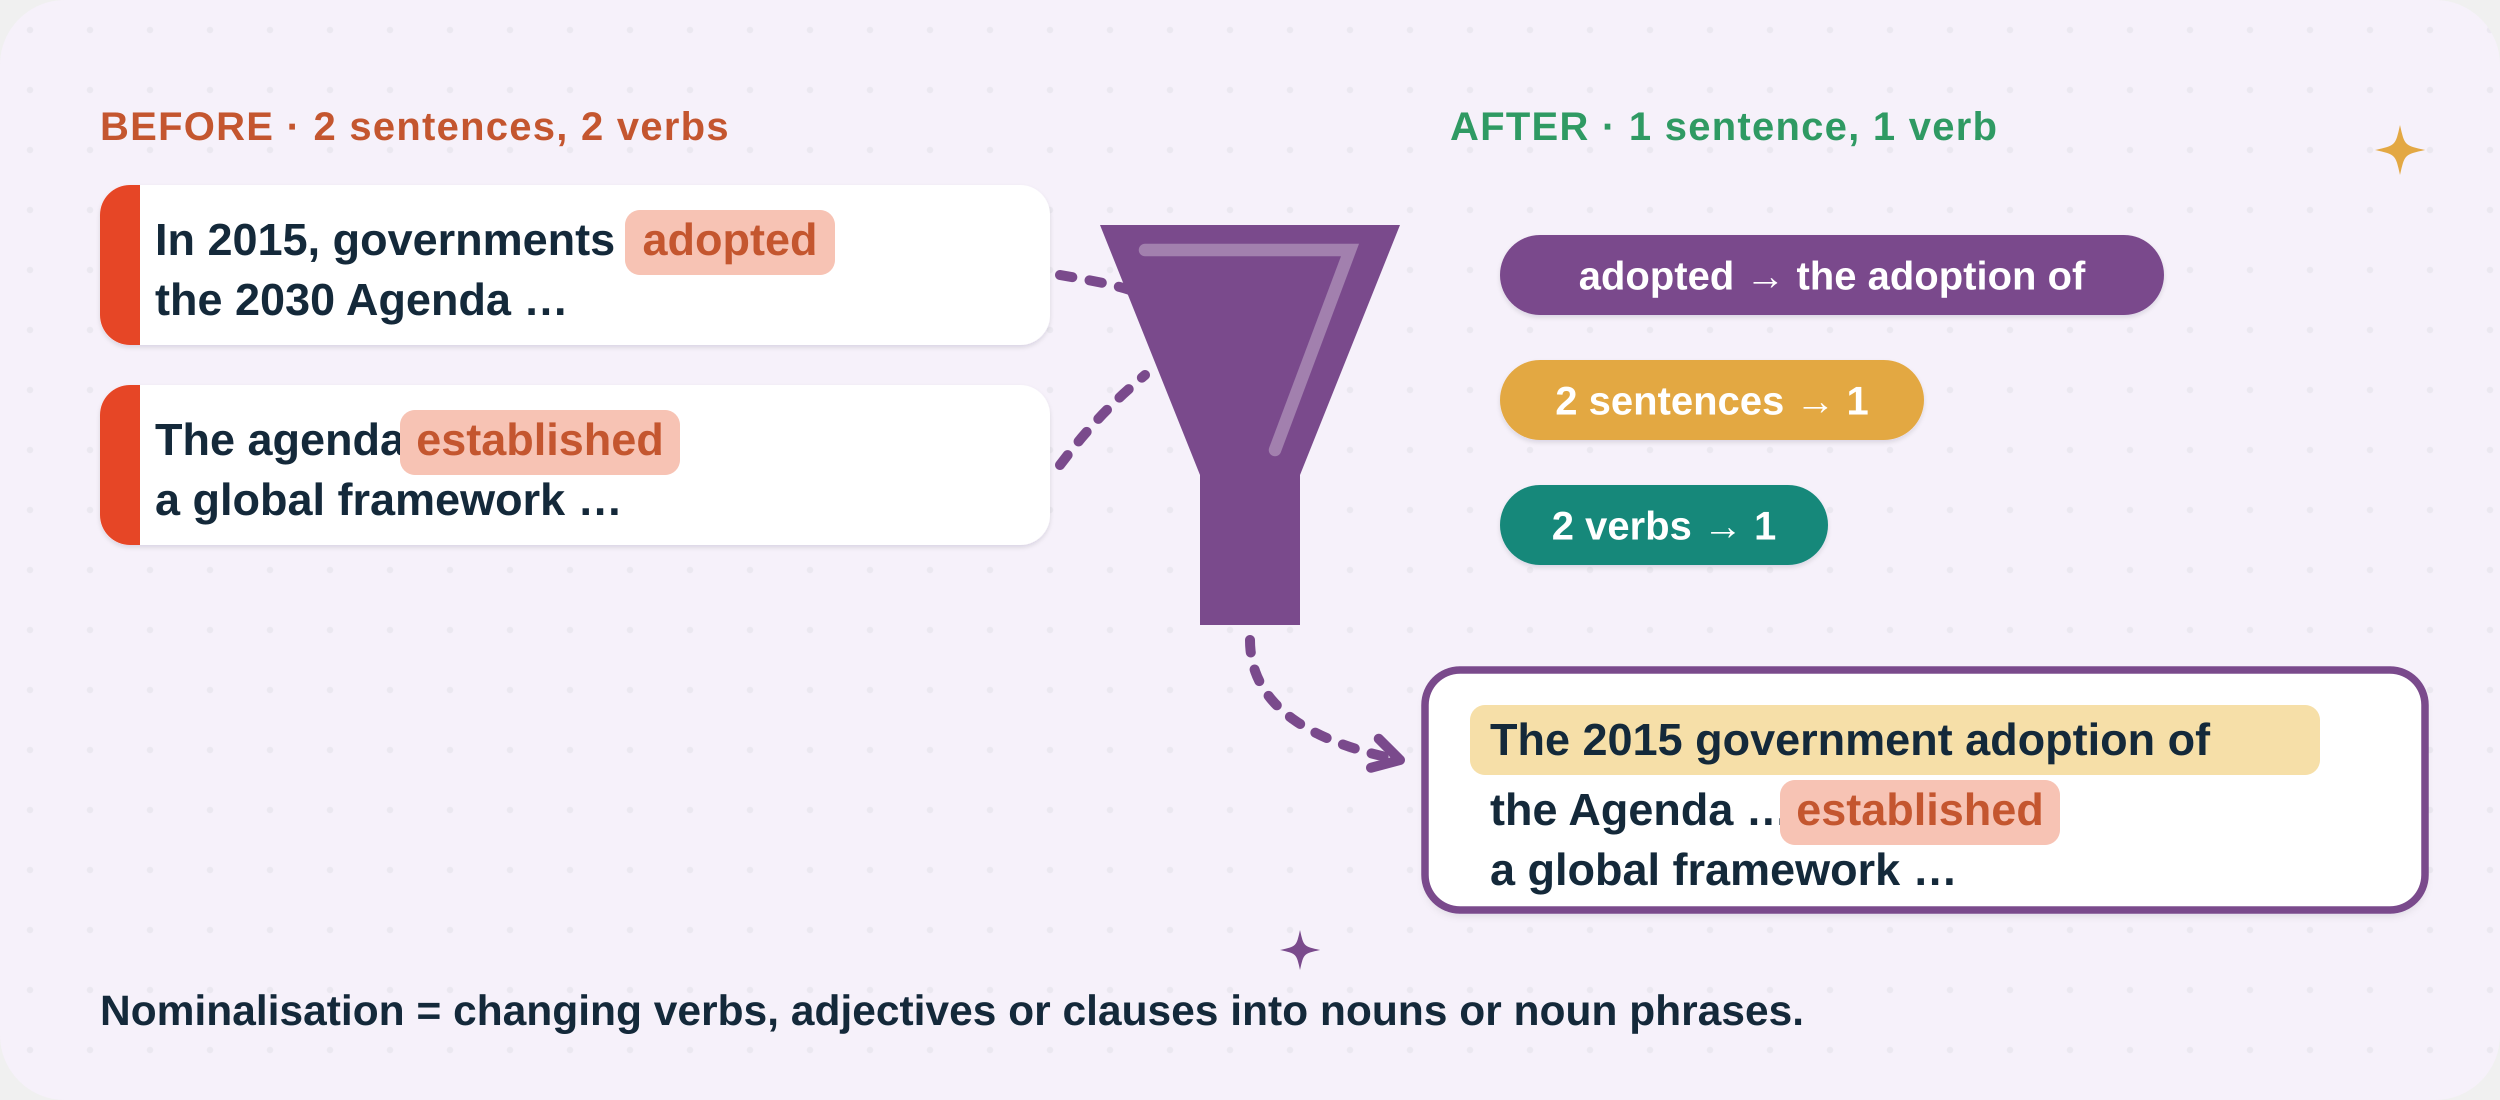
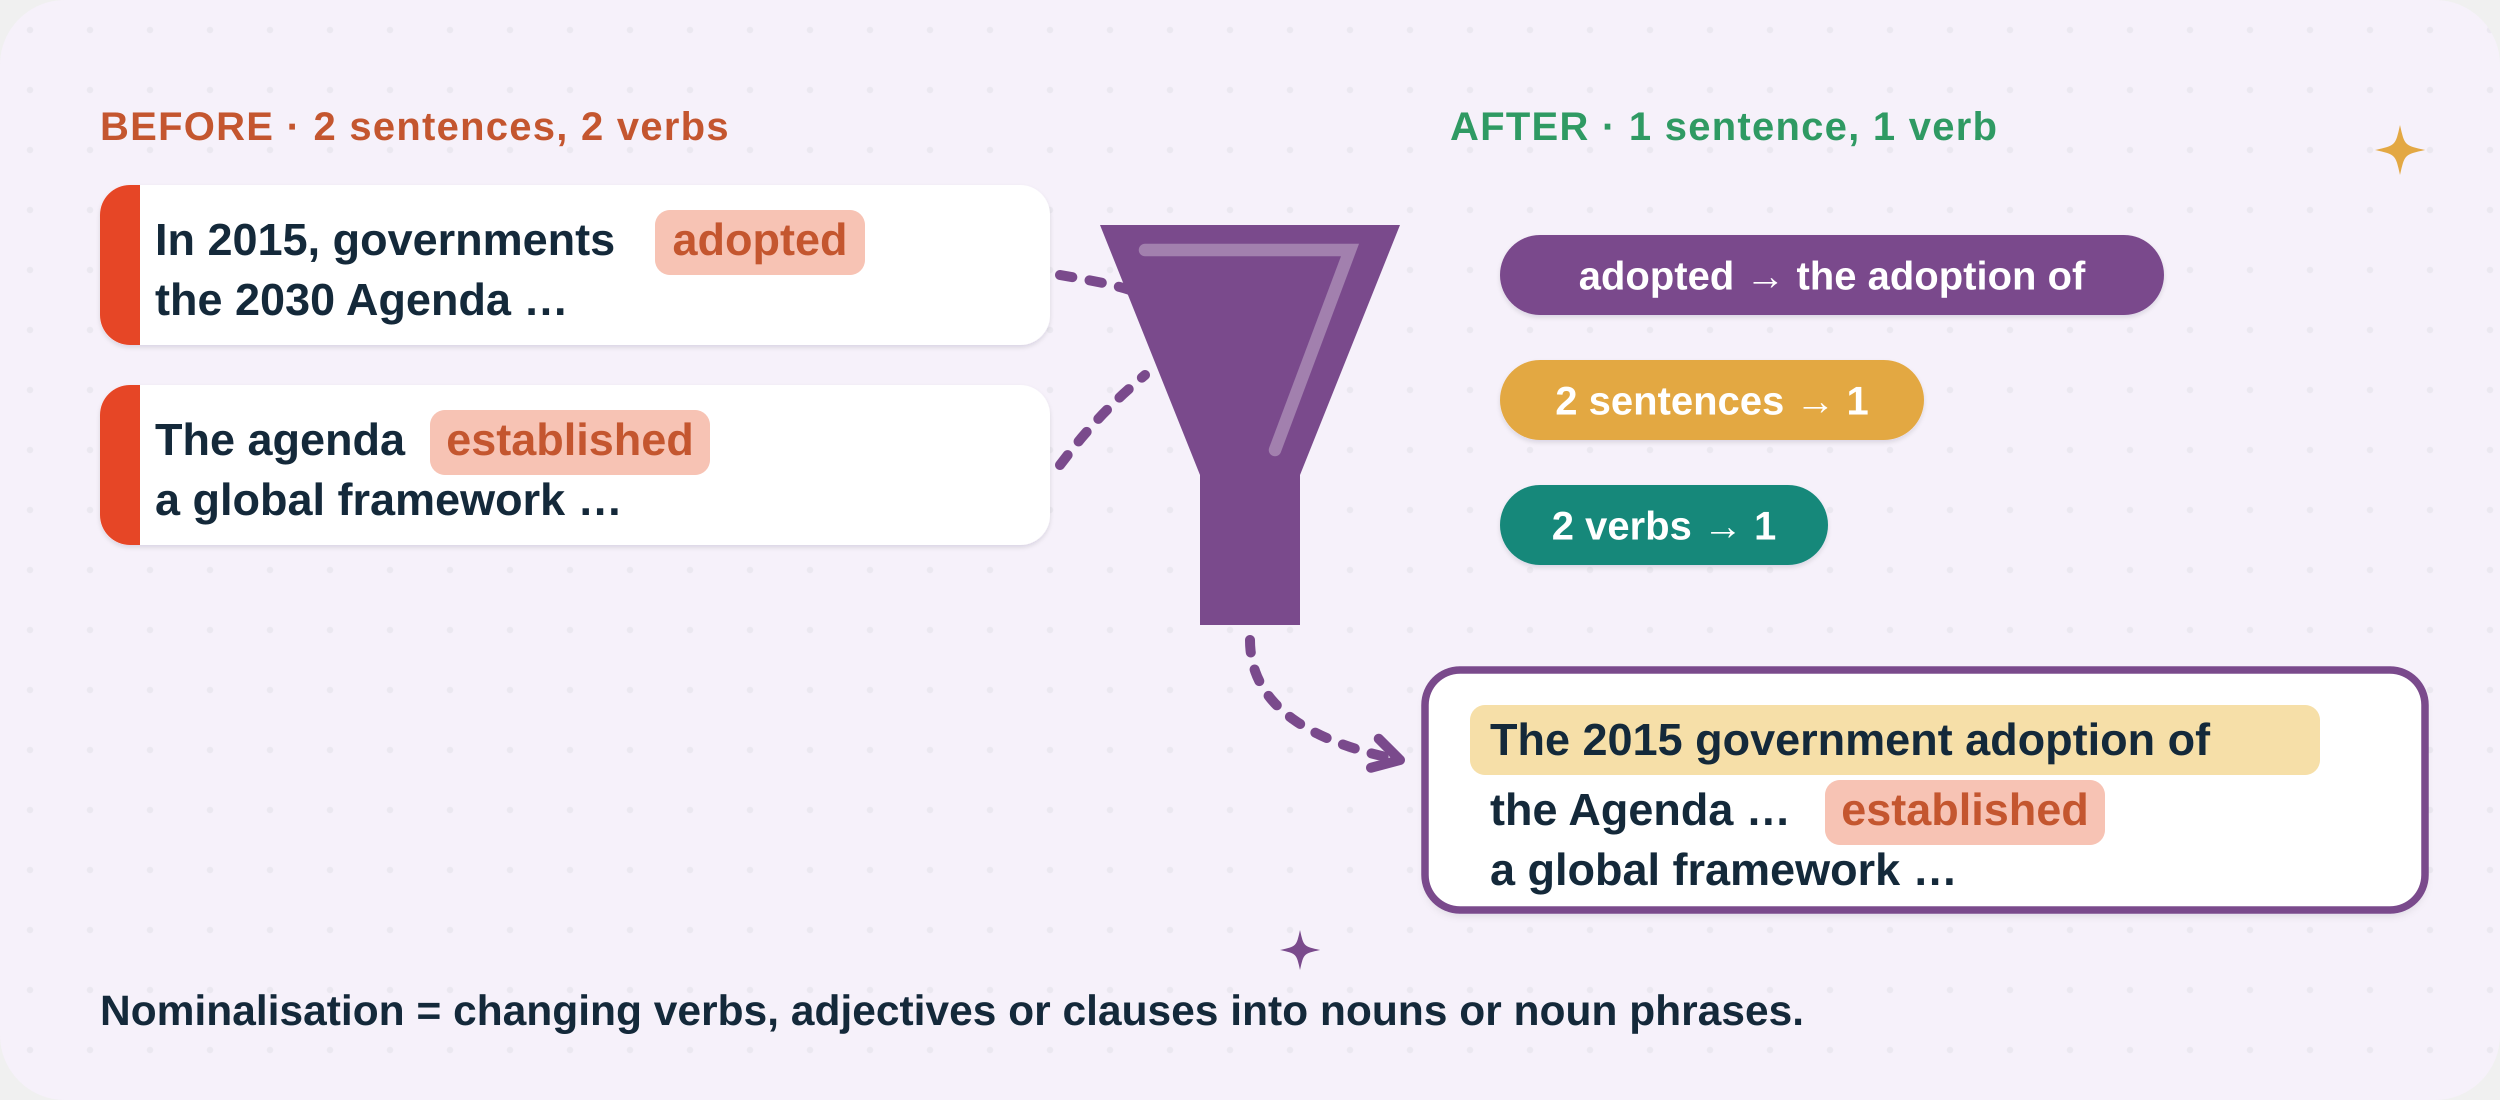
<svg xmlns="http://www.w3.org/2000/svg" viewBox="0 0 1000 440" fill="none" role="img" aria-label="Two sentences with two verbs go into a funnel and come out as one sentence with one verb. Left: In 2015, governments adopted the 2030 Agenda. The agenda established a global framework. Right: The 2015 government adoption of the Agenda established a global framework. Labels: adopted becomes the adoption of; 2 sentences become 1; 2 verbs become 1.">
  <style>
.dd4a-fl{animation:dd4a-fl 6s ease-in-out infinite}.dd4a-f2{animation-delay:-2s}.dd4a-f3{animation-delay:-4s}
@keyframes dd4a-fl{50%{transform:translateY(-4px)}}
.dd4a-tw{animation:dd4a-tw 3s ease-in-out infinite;transform-box:fill-box;transform-origin:center}.dd4a-t2{animation-delay:-1s}.dd4a-t3{animation-delay:-2s}
@keyframes dd4a-tw{0%,100%{opacity:.35;transform:scale(.6)}50%{opacity:1;transform:scale(1)}}
.dd4a-bl{animation:dd4a-bl 4.8s infinite;transform-box:fill-box;transform-origin:center}.dd4a-b2{animation-delay:-1.7s}.dd4a-b3{animation-delay:-3.1s}
@keyframes dd4a-bl{0%,93%,100%{transform:scaleY(1)}96%{transform:scaleY(.1)}}
.dd4a-dr{stroke-dasharray:5 7;animation:dd4a-dr 1.6s linear infinite}
@keyframes dd4a-dr{to{stroke-dashoffset:-24}}
.dd4a-pu{animation:dd4a-pu 2.4s ease-in-out infinite;transform-box:fill-box;transform-origin:center}
@keyframes dd4a-pu{0%,100%{transform:scale(1)}50%{transform:scale(1.08)}}
.dd4a-sp{animation:dd4a-sp 10s linear infinite;transform-box:fill-box;transform-origin:center}.dd4a-sr{animation-direction:reverse}
@keyframes dd4a-sp{to{transform:rotate(360deg)}}
.dd4a-sw{animation:dd4a-sw 4s ease-in-out infinite;transform-box:fill-box;transform-origin:50% 100%}
@keyframes dd4a-sw{50%{transform:rotate(4deg)}}
.dd4a-gl{animation:dd4a-gl 3s ease-in-out infinite}
@keyframes dd4a-gl{50%{opacity:.45}}
.dd4a-dw{stroke-dasharray:400;stroke-dashoffset:400;animation:dd4a-dw 5s ease-in-out infinite}
@keyframes dd4a-dw{30%,80%{stroke-dashoffset:0}100%{stroke-dashoffset:0;opacity:0}}
.dd4a-wv{animation:dd4a-wv 5s ease-in-out infinite}
@keyframes dd4a-wv{50%{transform:translateX(-10px)}}

@media (prefers-reduced-motion: reduce) { * { animation: none !important; } }
</style>
  <defs>
    <filter id="dd4a-sh" x="-25%" y="-25%" width="150%" height="170%">
      <feDropShadow dx="0" dy="4" stdDeviation="4" flood-color="#14293a" flood-opacity=".15" />
      <feDropShadow dx="0" dy="1" stdDeviation=".8" flood-color="#14293a" flood-opacity=".12" />
    </filter>
    <filter id="dd4a-sh2" x="-25%" y="-25%" width="150%" height="170%">
      <feDropShadow dx="0" dy="10" stdDeviation="10" flood-color="#14293a" flood-opacity=".14" />
      <feDropShadow dx="0" dy="2" stdDeviation="1.6" flood-color="#14293a" flood-opacity=".12" />
    </filter>
    <filter id="dd4a-blur" x="-30%" y="-100%" width="160%" height="300%">
      <feGaussianBlur stdDeviation="5" />
    </filter>
    <radialGradient id="dd4a-glow" cx=".5" cy=".5" r=".5">
      <stop offset="0" stop-color="#fff" stop-opacity=".85" />
      <stop offset="1" stop-color="#fff" stop-opacity="0" />
    </radialGradient>
    <linearGradient id="dd4a-pap" x1="0" y1="0" x2="0" y2="1">
      <stop offset="0" stop-color="#fffdf8" />
      <stop offset="1" stop-color="#f3ead8" />
    </linearGradient>
    <linearGradient id="dd4a-gold" x1="0" y1="0" x2="0" y2="1">
      <stop offset="0" stop-color="#f4c162" />
      <stop offset="1" stop-color="#d9962e" />
    </linearGradient>
    <linearGradient id="dd4a-navy" x1="0" y1="0" x2="0" y2="1">
      <stop offset="0" stop-color="#2c4c68" />
      <stop offset="1" stop-color="#14293a" />
    </linearGradient>
    <linearGradient id="dd4a-desk" x1="0" y1="0" x2="0" y2="1">
      <stop offset="0" stop-color="#f6e6cd" />
      <stop offset="1" stop-color="#e8c99c" />
    </linearGradient>
    <pattern id="dd4a-dots" width="24" height="24" patternUnits="userSpaceOnUse">
      <circle cx="12" cy="12" r="1.3" fill="#14293a" fill-opacity="0.05" />
    </pattern>
  </defs>
  <rect width="1000" height="440" rx="26" fill="#f6f1fa" />
  <rect width="1000" height="440" rx="26" fill="url(#dd4a-dots)" />
  <text x="40" y="56" font-family="Manrope, Arial, sans-serif" font-size="16" font-weight="900" fill="#c4562f" text-anchor="start" letter-spacing="0.5">BEFORE · 2 sentences, 2 verbs</text>
  <g class="dd4a-fl">
    <g filter="url(#dd4a-sh)">
      <rect x="40" y="74" width="380" height="64" rx="12" fill="#fff" />
    </g>
    <path d="M52 74h4v64h-4a12 12 0 0 1-12-12v-40a12 12 0 0 1 12-12z" fill="#e64626" />
    <text x="62" y="102" font-family="Manrope, Arial, sans-serif" font-size="18" font-weight="600" fill="#14293a" text-anchor="start">In 2015, governments</text>
-     <rect x="250" y="84" width="84" height="26" rx="6" fill="#f7c3b4" />
-     <text x="292" y="102" font-family="Manrope, Arial, sans-serif" font-size="18" font-weight="800" fill="#c4562f" text-anchor="middle">adopted</text>
+     <rect x="262" y="84" width="84" height="26" rx="6" fill="#f7c3b4" />
+     <text x="304" y="102" font-family="Manrope, Arial, sans-serif" font-size="18" font-weight="800" fill="#c4562f" text-anchor="middle">adopted</text>
    <text x="62" y="126" font-family="Manrope, Arial, sans-serif" font-size="18" font-weight="600" fill="#14293a" text-anchor="start">the 2030 Agenda …</text>
  </g>
  <g class="dd4a-fl dd4a-f2">
    <g filter="url(#dd4a-sh)">
      <rect x="40" y="154" width="380" height="64" rx="12" fill="#fff" />
    </g>
    <path d="M52 154h4v64h-4a12 12 0 0 1-12-12v-40a12 12 0 0 1 12-12z" fill="#e64626" />
    <text x="62" y="182" font-family="Manrope, Arial, sans-serif" font-size="18" font-weight="600" fill="#14293a" text-anchor="start">The agenda</text>
-     <rect x="160" y="164" width="112" height="26" rx="6" fill="#f7c3b4" />
-     <text x="216" y="182" font-family="Manrope, Arial, sans-serif" font-size="18" font-weight="800" fill="#c4562f" text-anchor="middle">established</text>
+     <rect x="172" y="164" width="112" height="26" rx="6" fill="#f7c3b4" />
+     <text x="228" y="182" font-family="Manrope, Arial, sans-serif" font-size="18" font-weight="800" fill="#c4562f" text-anchor="middle">established</text>
    <text x="62" y="206" font-family="Manrope, Arial, sans-serif" font-size="18" font-weight="600" fill="#14293a" text-anchor="start">a global framework …</text>
  </g>
  <path d="M440 90H560L520 190V250H480V190z" fill="#7a4a8c" />
  <path d="M458 100H540L510 180" stroke="#fff" stroke-opacity=".3" stroke-width="5" stroke-linecap="round" />
  <path class="dd4a-dr" d="M424 110C436 112 446 114 452 116" stroke="#7a4a8c" stroke-width="4" stroke-linecap="round" fill="none" />
  <path class="dd4a-dr" d="M424 186C436 170 446 160 458 150" stroke="#7a4a8c" stroke-width="4" stroke-linecap="round" fill="none" />
  <path class="dd4a-dr" d="M500 256C500 280 520 296 560 304" stroke="#7a4a8c" stroke-width="4" stroke-linecap="round" fill="none" />
  <path d="M548.4 307.1L560 304L551.5 295.5" stroke="#7a4a8c" stroke-width="4" stroke-linecap="round" stroke-linejoin="round" fill="none" />
  <text x="580" y="56" font-family="Manrope, Arial, sans-serif" font-size="16" font-weight="900" fill="#2f9a63" text-anchor="start" letter-spacing="0.5">AFTER · 1 sentence, 1 verb</text>
  <g class="dd4a-fl dd4a-f3">
    <g filter="url(#dd4a-sh2)">
      <rect x="570" y="268" width="400" height="96" rx="14" fill="#fff" />
    </g>
    <rect x="570" y="268" width="400" height="96" rx="14" stroke="#7a4a8c" stroke-width="3" />
    <rect x="588" y="282" width="340" height="28" rx="6" fill="#f6dfa8" />
    <text x="596" y="302" font-family="Manrope, Arial, sans-serif" font-size="18" font-weight="800" fill="#14293a" text-anchor="start">The 2015 government adoption of</text>
    <text x="596" y="330" font-family="Manrope, Arial, sans-serif" font-size="18" font-weight="600" fill="#14293a" text-anchor="start">the Agenda …</text>
-     <rect x="712" y="312" width="112" height="26" rx="6" fill="#f7c3b4" />
-     <text x="768" y="330" font-family="Manrope, Arial, sans-serif" font-size="18" font-weight="800" fill="#c4562f" text-anchor="middle">established</text>
+     <rect x="730" y="312" width="112" height="26" rx="6" fill="#f7c3b4" />
+     <text x="786" y="330" font-family="Manrope, Arial, sans-serif" font-size="18" font-weight="800" fill="#c4562f" text-anchor="middle">established</text>
    <text x="596" y="354" font-family="Manrope, Arial, sans-serif" font-size="18" font-weight="600" fill="#14293a" text-anchor="start">a global framework …</text>
  </g>
  <g filter="url(#dd4a-sh)">
    <rect x="600" y="94" width="265.6" height="32" rx="16" fill="#7a4a8c" />
  </g>
  <text x="732.8" y="115.8" font-family="Manrope, Arial, sans-serif" font-size="16" font-weight="800" fill="#fff" text-anchor="middle">adopted → the adoption of</text>
  <g filter="url(#dd4a-sh)">
    <rect x="600" y="144" width="169.6" height="32" rx="16" fill="#e3a843" />
  </g>
  <text x="684.8" y="165.8" font-family="Manrope, Arial, sans-serif" font-size="16" font-weight="800" fill="#fff" text-anchor="middle">2 sentences → 1</text>
  <g filter="url(#dd4a-sh)">
    <rect x="600" y="194" width="131.2" height="32" rx="16" fill="#13887a" />
  </g>
  <text x="665.6" y="215.8" font-family="Manrope, Arial, sans-serif" font-size="16" font-weight="800" fill="#fff" text-anchor="middle">2 verbs → 1</text>
  <text x="40" y="410" font-family="Manrope, Arial, sans-serif" font-size="17" font-weight="700" fill="#14293a" text-anchor="start">Nominalisation = changing verbs, adjectives or clauses into nouns or noun phrases.</text>
  <path class="dd4a-tw" d="M960 50C961.8 58.2 961.8 58.2 970 60C961.8 61.8 961.8 61.8 960 70C958.2 61.8 958.2 61.8 950 60C958.2 58.2 958.2 58.2 960 50z" fill="#e3a843" />
  <path class="dd4a-tw dd4a-t2" d="M520 372C521.44 378.56 521.44 378.56 528 380C521.44 381.44 521.44 381.44 520 388C518.56 381.44 518.56 381.44 512 380C518.56 378.56 518.56 378.56 520 372z" fill="#7a4a8c" />
</svg>
